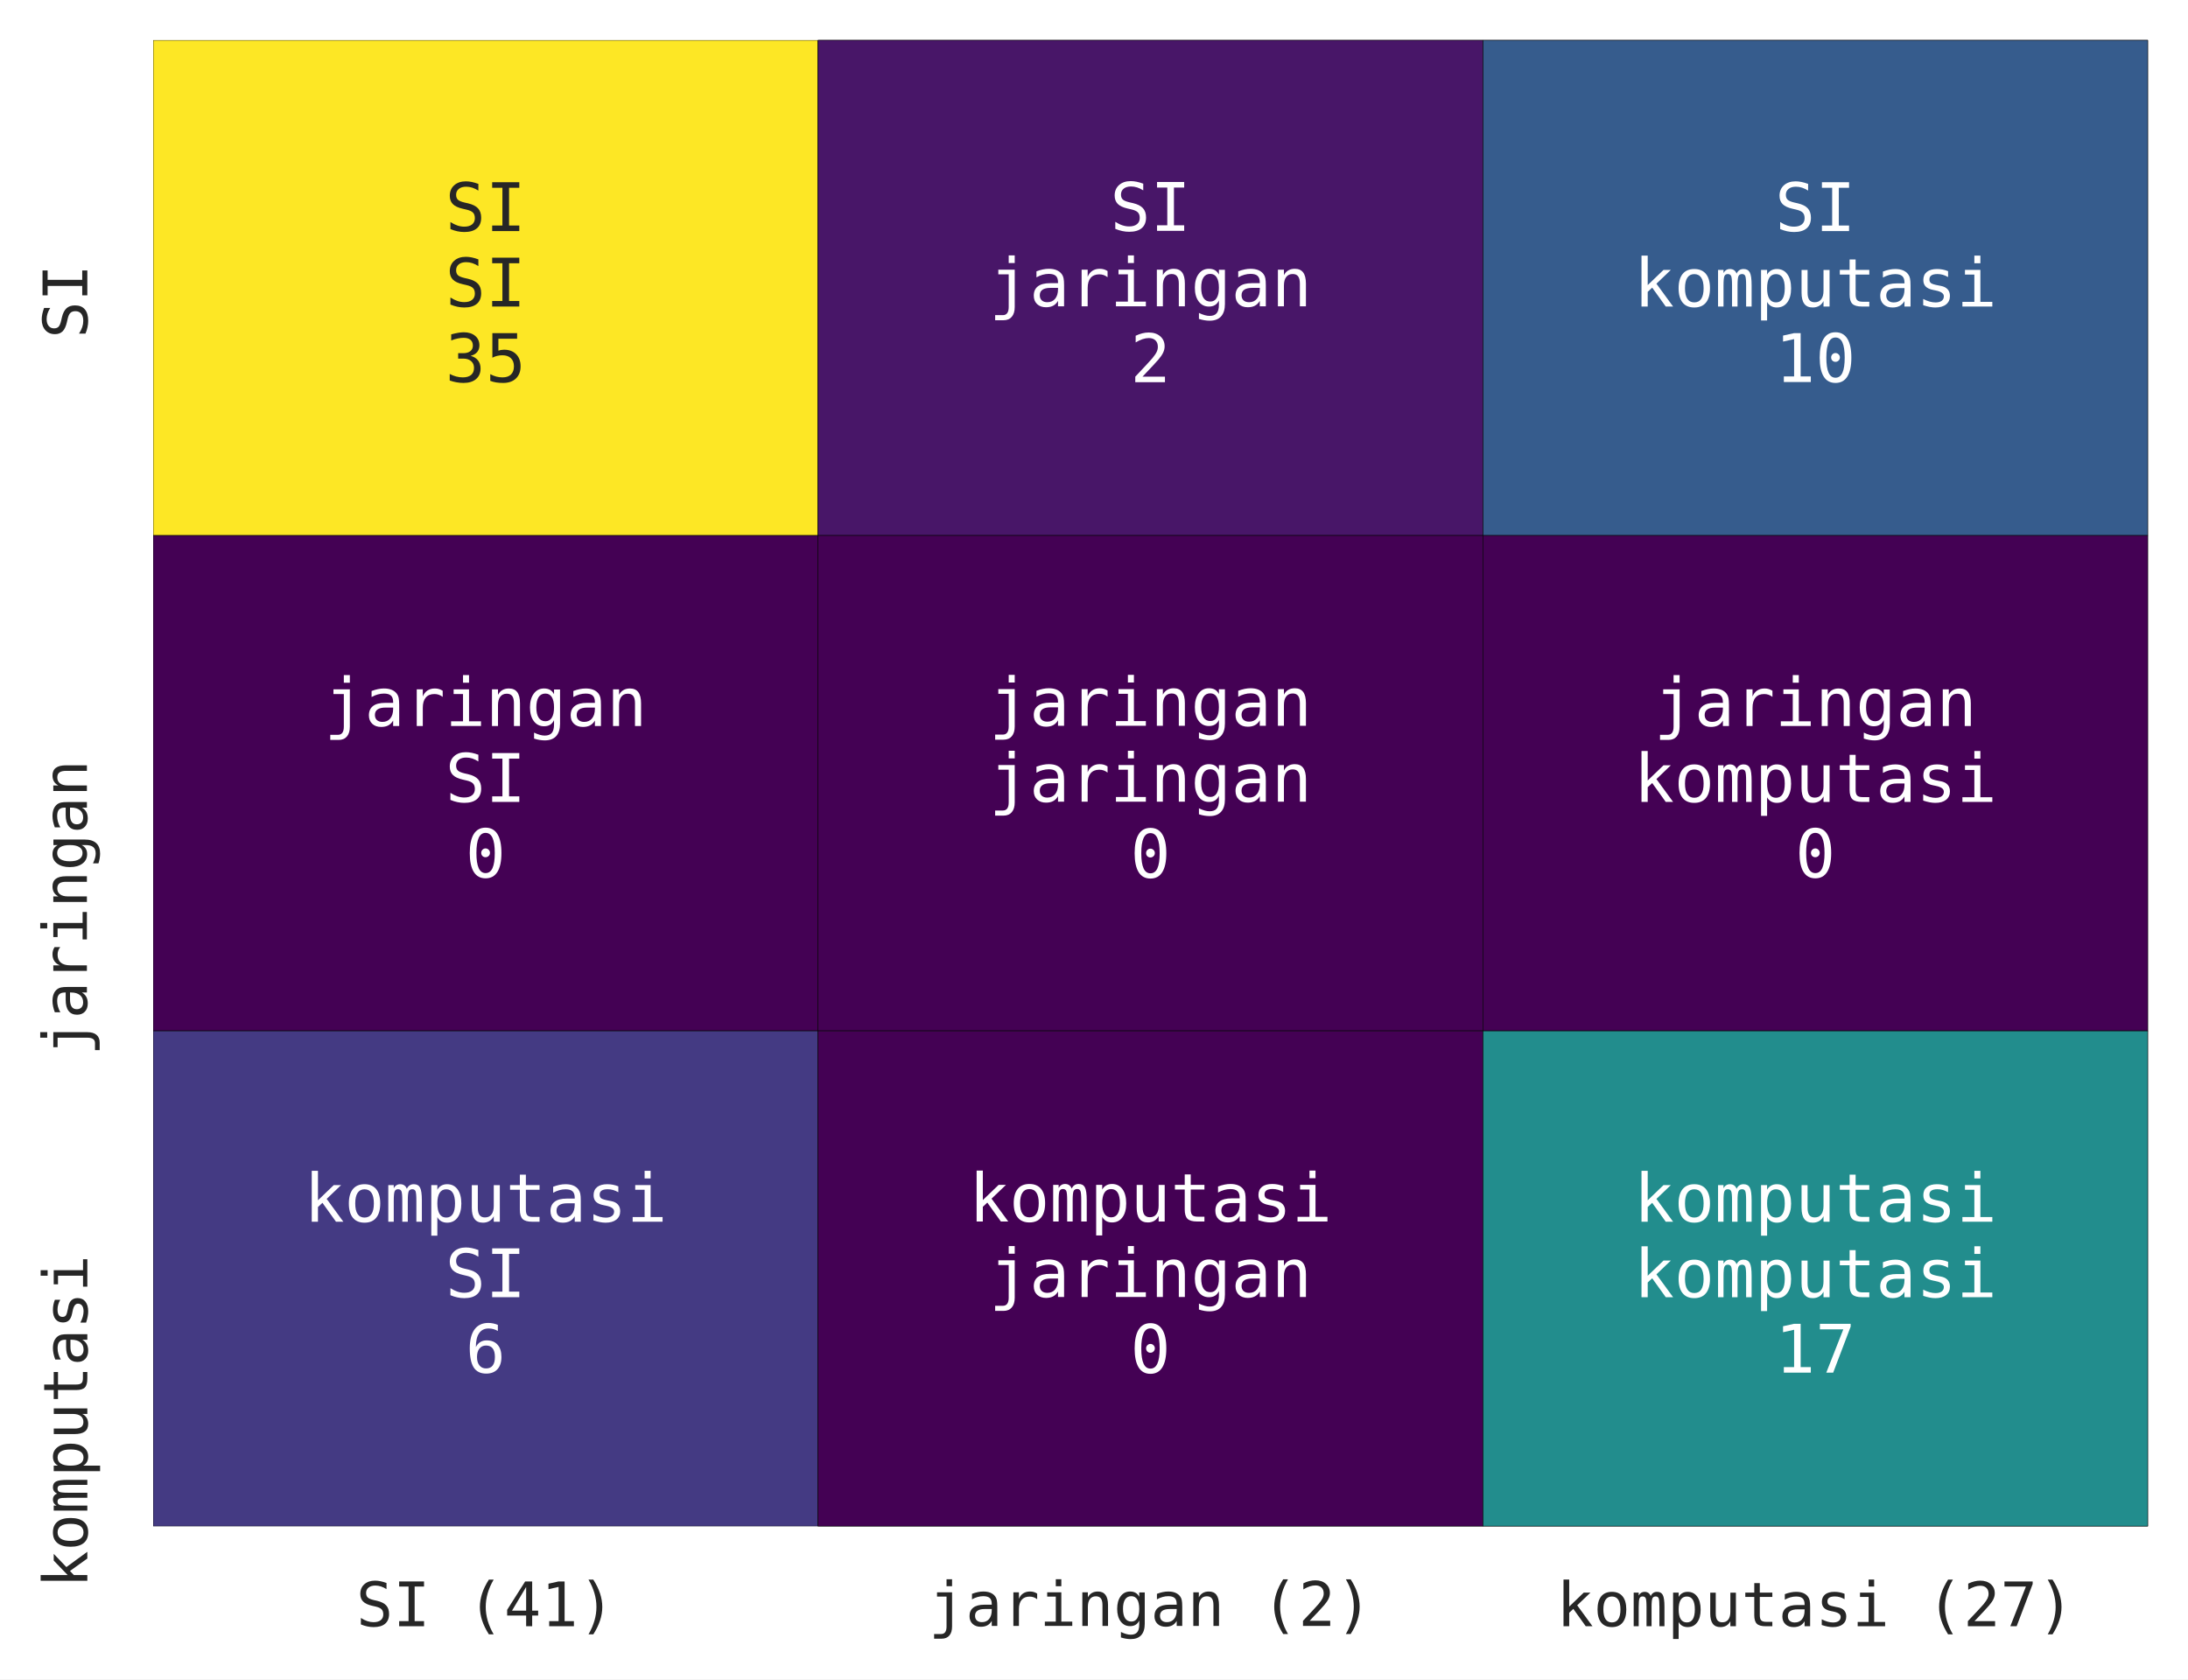
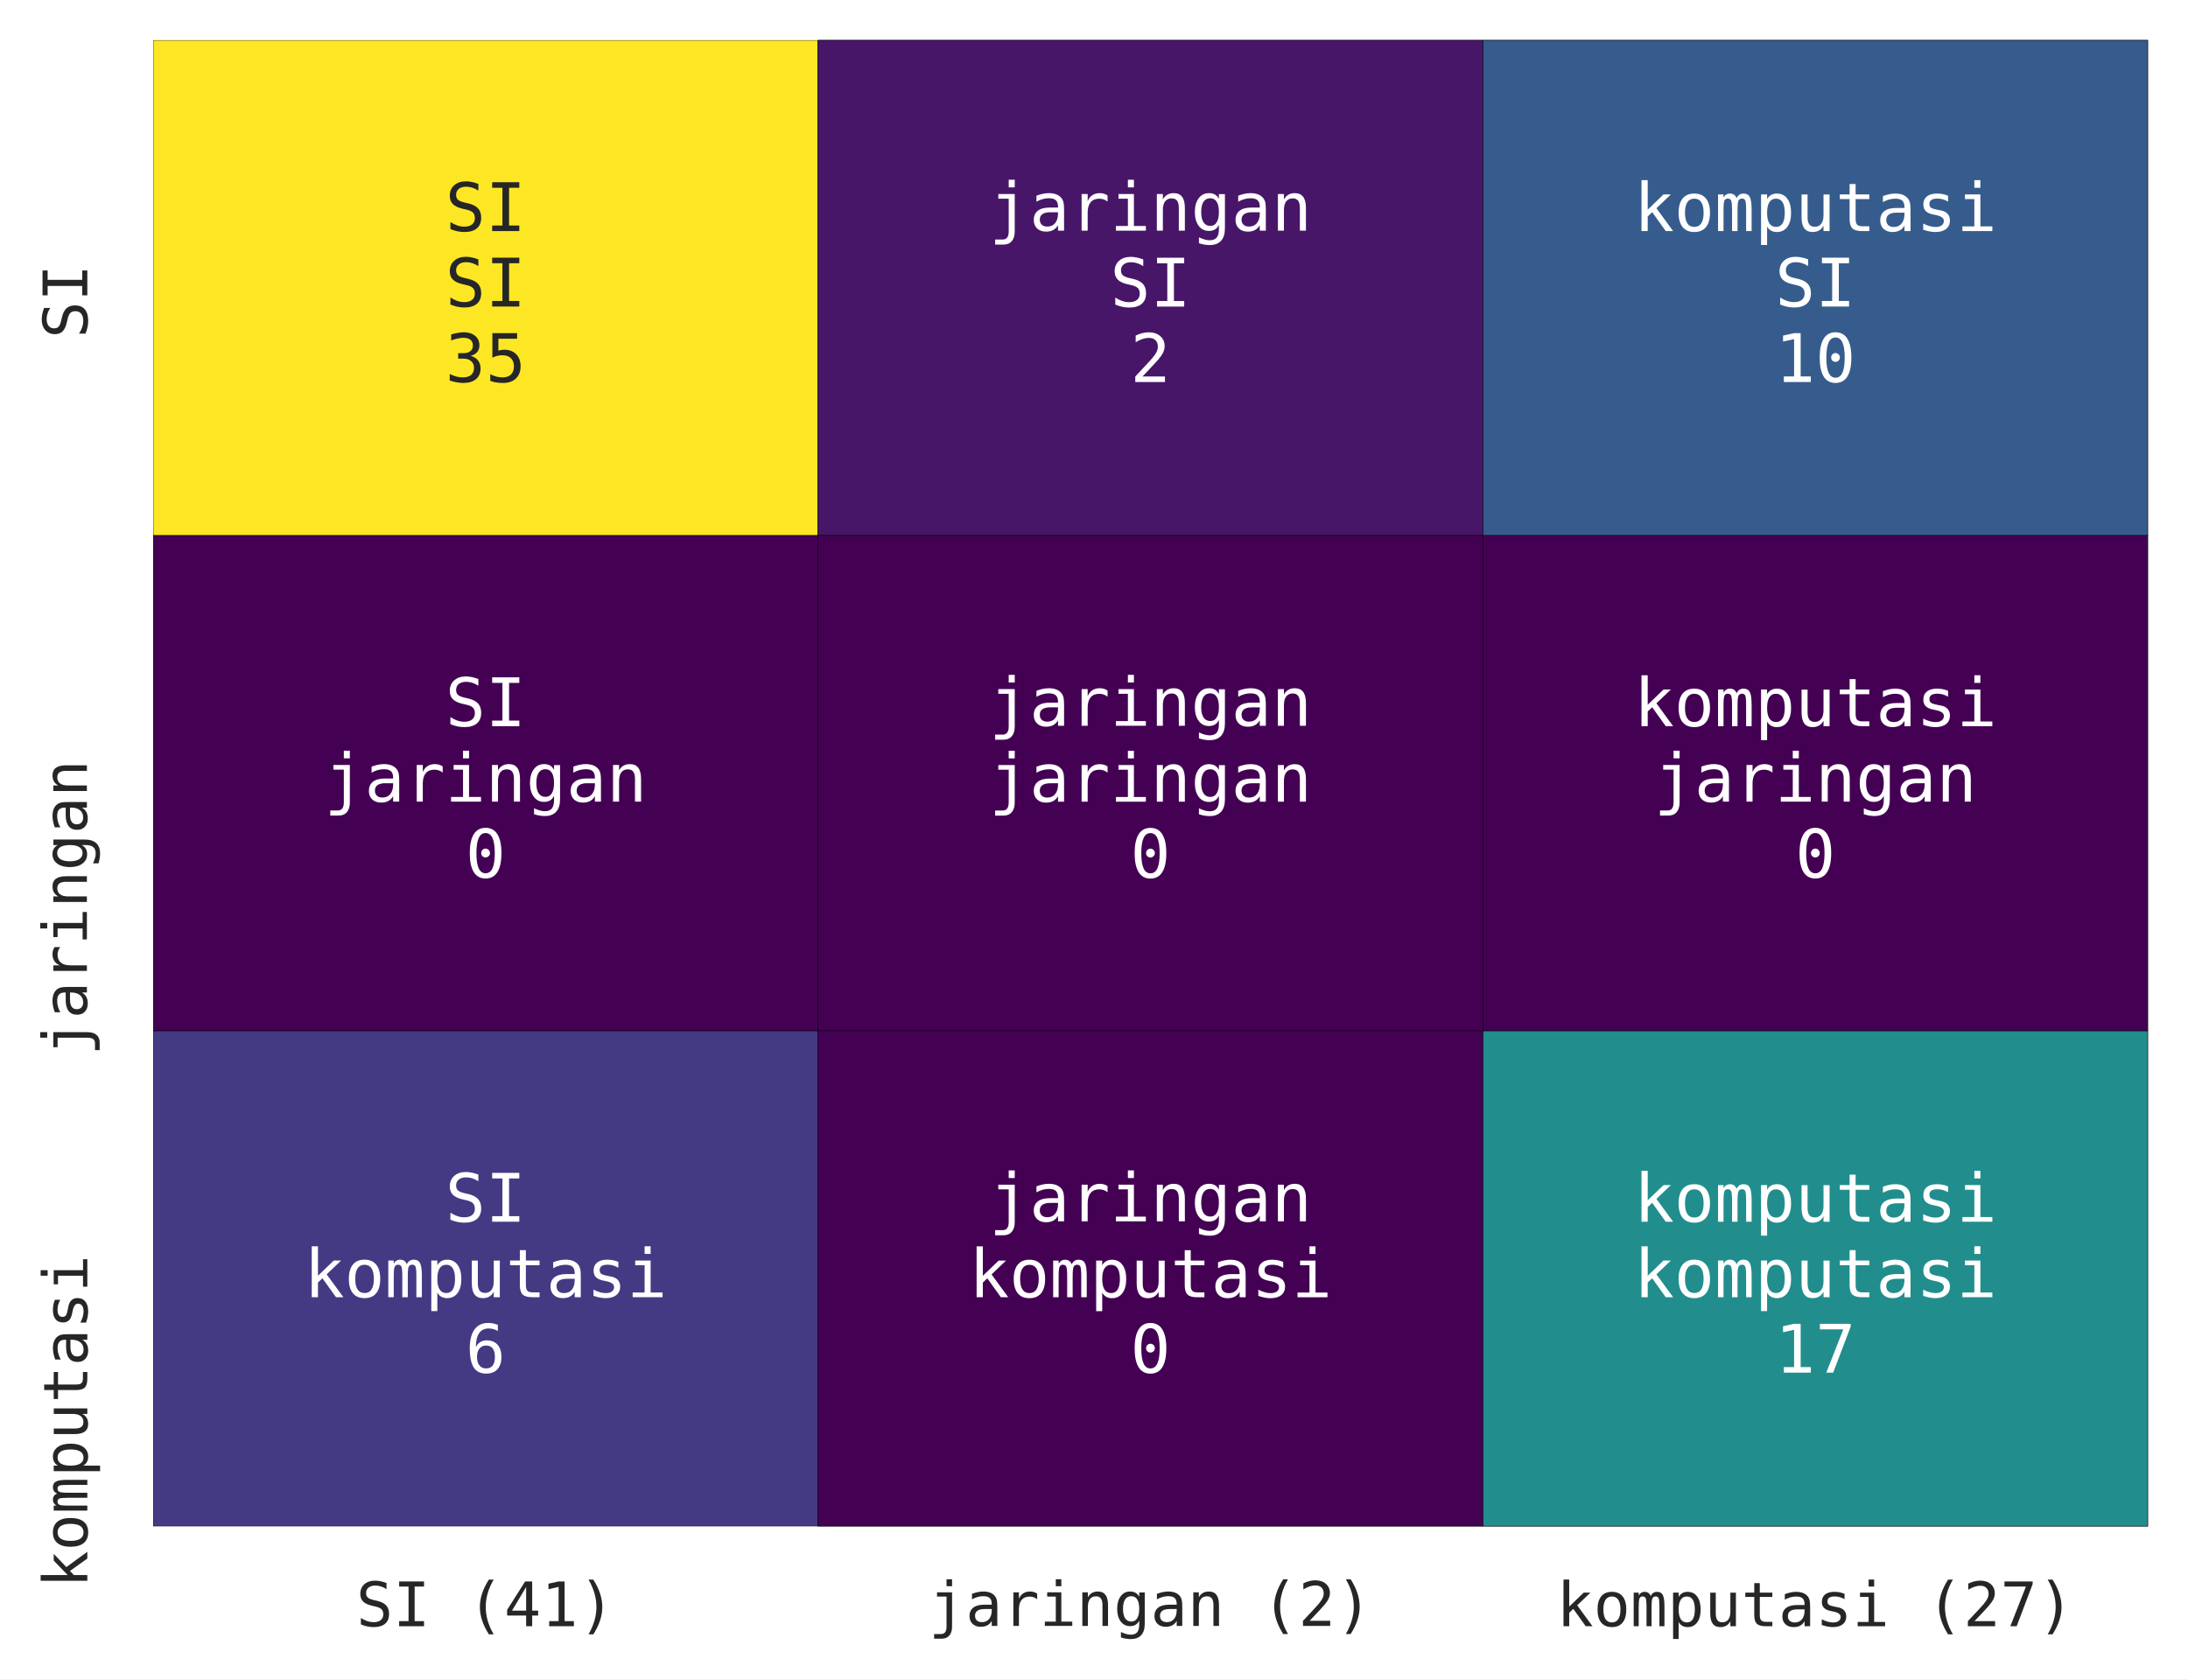
<svg xmlns="http://www.w3.org/2000/svg" xmlns:xlink="http://www.w3.org/1999/xlink" height="300.734pt" version="1.1" viewBox="0 0 391.742 300.734" width="391.742pt">
  <defs>
    <style type="text/css">*{stroke-linecap:butt;stroke-linejoin:round;}</style>
  </defs>
  <g id="figure_1">
    <g id="patch_1">
      <path d="M -0 300.734  L 391.742 300.734  L 391.742 0  L -0 0  z " style="fill:#ffffff;" />
    </g>
    <g id="axes_1">
      <g id="patch_2">
        <path d="M 27.422 273.312  L 384.542 273.312  L 384.542 7.2  L 27.422 7.2  z " style="fill:#eaeaf2;" />
      </g>
      <g id="matplotlib.axis_1">
        <g id="xtick_1">
          <g id="text_1">
            <g style="fill:#262626;" transform="translate(63.76336 291.2287)scale(0.11 -0.11)">
              <defs>
                <path d="M 49.422 70.406  L 49.422 60.406  Q 44.922 63.281 40.406 64.75  Q 35.891 66.219 31.297 66.219  Q 24.312 66.219 20.266 62.969  Q 16.219 59.719 16.219 54.203  Q 16.219 49.359 18.875 46.812  Q 21.531 44.281 28.812 42.578  L 33.984 41.406  Q 44.234 39.016 48.922 33.891  Q 53.609 28.766 53.609 19.922  Q 53.609 9.516 47.156 4.047  Q 40.719 -1.422 28.422 -1.422  Q 23.297 -1.422 18.109 -0.312  Q 12.938 0.781 7.719 2.984  L 7.719 13.484  Q 13.328 9.906 18.328 8.25  Q 23.344 6.594 28.422 6.594  Q 35.891 6.594 40.031 9.938  Q 44.188 13.281 44.188 19.281  Q 44.188 24.75 41.328 27.625  Q 38.484 30.516 31.391 32.078  L 26.125 33.297  Q 15.969 35.594 11.375 40.234  Q 6.781 44.875 6.781 52.688  Q 6.781 62.453 13.344 68.328  Q 19.922 74.219 30.812 74.219  Q 35.016 74.219 39.641 73.266  Q 44.281 72.312 49.422 70.406  z " id="DejaVuSansMono-83" />
                <path d="M 9.812 72.906  L 50.297 72.906  L 50.297 64.594  L 35.016 64.594  L 35.016 8.297  L 50.297 8.297  L 50.297 0  L 9.812 0  L 9.812 8.297  L 25.094 8.297  L 25.094 64.594  L 9.812 64.594  z " id="DejaVuSansMono-73" />
                <path id="DejaVuSansMono-32" />
                <path d="M 43.219 75.875  Q 36.719 64.75 33.516 53.688  Q 30.328 42.625 30.328 31.391  Q 30.328 20.219 33.516 9.125  Q 36.719 -1.953 43.219 -13.188  L 35.406 -13.188  Q 28.031 -1.562 24.406 9.438  Q 20.797 20.453 20.797 31.391  Q 20.797 42.281 24.406 53.312  Q 28.031 64.359 35.406 75.875  z " id="DejaVuSansMono-40" />
                <path d="M 35.891 63.922  L 12.891 25.391  L 35.891 25.391  z M 34.281 72.906  L 45.703 72.906  L 45.703 25.391  L 55.422 25.391  L 55.422 17.391  L 45.703 17.391  L 45.703 0  L 35.891 0  L 35.891 17.391  L 4.984 17.391  L 4.984 26.703  z " id="DejaVuSansMono-52" />
                <path d="M 13.188 8.297  L 28.516 8.297  L 28.516 64.016  L 12.016 60.297  L 12.016 69.281  L 28.422 72.906  L 38.281 72.906  L 38.281 8.297  L 53.422 8.297  L 53.422 0  L 13.188 0  z " id="DejaVuSansMono-49" />
                <path d="M 17 75.875  L 24.812 75.875  Q 32.172 64.359 35.781 53.312  Q 39.406 42.281 39.406 31.391  Q 39.406 20.406 35.781 9.375  Q 32.172 -1.656 24.812 -13.188  L 17 -13.188  Q 23.484 -1.859 26.688 9.219  Q 29.891 20.312 29.891 31.391  Q 29.891 42.531 26.688 53.609  Q 23.484 64.703 17 75.875  z " id="DejaVuSansMono-41" />
              </defs>
              <use xlink:href="#DejaVuSansMono-83" />
              <use x="60.205" xlink:href="#DejaVuSansMono-73" />
              <use x="120.41" xlink:href="#DejaVuSansMono-32" />
              <use x="180.615" xlink:href="#DejaVuSansMono-40" />
              <use x="240.82" xlink:href="#DejaVuSansMono-52" />
              <use x="301.025" xlink:href="#DejaVuSansMono-49" />
              <use x="361.23" xlink:href="#DejaVuSansMono-41" />
            </g>
          </g>
        </g>
        <g id="xtick_2">
          <g id="text_2">
            <g style="fill:#262626;" transform="translate(166.2475 291.1703)scale(0.11 -0.11)">
              <defs>
                <path d="M 29.297 -0.984  L 29.297 47.703  L 13.812 47.703  L 13.812 54.688  L 38.281 54.688  L 38.281 -0.984  Q 38.281 -10.5 33.906 -15.641  Q 29.547 -20.797 21.484 -20.797  L 9.078 -20.797  L 9.078 -13.188  L 20.516 -13.188  Q 24.906 -13.188 27.094 -10.125  Q 29.297 -7.078 29.297 -0.984  z M 29.297 75.984  L 38.281 75.984  L 38.281 64.594  L 29.297 64.594  z " id="DejaVuSansMono-106" />
                <path d="M 34.281 27.484  L 31.297 27.484  Q 23.438 27.484 19.453 24.719  Q 15.484 21.969 15.484 16.5  Q 15.484 11.578 18.453 8.844  Q 21.438 6.109 26.703 6.109  Q 34.125 6.109 38.375 11.25  Q 42.625 16.406 42.672 25.484  L 42.672 27.484  z M 51.703 31.203  L 51.703 0  L 42.672 0  L 42.672 8.109  Q 39.797 3.219 35.422 0.891  Q 31.062 -1.422 24.812 -1.422  Q 16.453 -1.422 11.469 3.297  Q 6.5 8.016 6.5 15.922  Q 6.5 25.047 12.625 29.781  Q 18.75 34.516 30.609 34.516  L 42.672 34.516  L 42.672 35.938  Q 42.625 42.484 39.344 45.438  Q 36.078 48.391 28.906 48.391  Q 24.312 48.391 19.625 47.062  Q 14.938 45.75 10.5 43.219  L 10.5 52.203  Q 15.484 54.109 20.047 55.047  Q 24.609 56 28.906 56  Q 35.688 56 40.5 54  Q 45.312 52 48.297 48  Q 50.141 45.562 50.922 41.969  Q 51.703 38.375 51.703 31.203  z " id="DejaVuSansMono-97" />
                <path d="M 56.391 43.406  Q 53.516 45.656 50.531 46.672  Q 47.562 47.703 44 47.703  Q 35.594 47.703 31.141 42.422  Q 26.703 37.156 26.703 27.203  L 26.703 0  L 17.672 0  L 17.672 54.688  L 26.703 54.688  L 26.703 44  Q 28.953 49.812 33.609 52.906  Q 38.281 56 44.672 56  Q 48 56 50.875 55.172  Q 53.766 54.344 56.391 52.594  z " id="DejaVuSansMono-114" />
                <path d="M 12.5 54.688  L 35.5 54.688  L 35.5 6.984  L 53.328 6.984  L 53.328 0  L 8.688 0  L 8.688 6.984  L 26.516 6.984  L 26.516 47.703  L 12.5 47.703  z M 26.516 75.984  L 35.5 75.984  L 35.5 64.594  L 26.516 64.594  z " id="DejaVuSansMono-105" />
                <path d="M 51.312 33.891  L 51.312 0  L 42.281 0  L 42.281 33.891  Q 42.281 41.266 39.688 44.719  Q 37.109 48.188 31.594 48.188  Q 25.297 48.188 21.891 43.719  Q 18.5 39.266 18.5 30.906  L 18.5 0  L 9.516 0  L 9.516 54.688  L 18.5 54.688  L 18.5 46.484  Q 20.906 51.172 25 53.578  Q 29.109 56 34.719 56  Q 43.062 56 47.188 50.5  Q 51.312 45.016 51.312 33.891  z " id="DejaVuSansMono-110" />
                <path d="M 41.891 27.781  Q 41.891 37.891 38.594 43.141  Q 35.297 48.391 29 48.391  Q 22.406 48.391 18.938 43.141  Q 15.484 37.891 15.484 27.781  Q 15.484 17.672 18.969 12.375  Q 22.469 7.078 29.109 7.078  Q 35.297 7.078 38.594 12.391  Q 41.891 17.719 41.891 27.781  z M 50.875 3.516  Q 50.875 -8.797 45.062 -15.141  Q 39.266 -21.484 27.984 -21.484  Q 24.266 -21.484 20.203 -20.797  Q 16.156 -20.125 12.109 -18.797  L 12.109 -9.906  Q 16.891 -12.156 20.797 -13.234  Q 24.703 -14.312 27.984 -14.312  Q 35.25 -14.312 38.562 -10.344  Q 41.891 -6.391 41.891 2.203  L 41.891 2.594  L 41.891 8.688  Q 39.75 4.109 36.031 1.859  Q 32.328 -0.391 27 -0.391  Q 17.438 -0.391 11.719 7.266  Q 6 14.938 6 27.781  Q 6 40.672 11.719 48.328  Q 17.438 56 27 56  Q 32.281 56 35.938 53.906  Q 39.594 51.812 41.891 47.406  L 41.891 54.5  L 50.875 54.5  z " id="DejaVuSansMono-103" />
                <path d="M 18.219 8.297  L 51.703 8.297  L 51.703 0  L 7.422 0  L 7.422 8.297  Q 16.547 17.922 23.375 25.297  Q 30.219 32.672 32.812 35.688  Q 37.703 41.656 39.406 45.344  Q 41.109 49.031 41.109 52.875  Q 41.109 58.984 37.516 62.453  Q 33.938 65.922 27.688 65.922  Q 23.25 65.922 18.359 64.312  Q 13.484 62.703 8.016 59.422  L 8.016 69.391  Q 13.031 71.781 17.891 73  Q 22.75 74.219 27.484 74.219  Q 38.188 74.219 44.703 68.531  Q 51.219 62.844 51.219 53.609  Q 51.219 48.922 49.047 44.234  Q 46.875 39.547 42 33.891  Q 39.266 30.719 34.062 25.094  Q 28.859 19.484 18.219 8.297  z " id="DejaVuSansMono-50" />
              </defs>
              <use xlink:href="#DejaVuSansMono-106" />
              <use x="60.205" xlink:href="#DejaVuSansMono-97" />
              <use x="120.41" xlink:href="#DejaVuSansMono-114" />
              <use x="180.615" xlink:href="#DejaVuSansMono-105" />
              <use x="240.82" xlink:href="#DejaVuSansMono-110" />
              <use x="301.025" xlink:href="#DejaVuSansMono-103" />
              <use x="361.23" xlink:href="#DejaVuSansMono-97" />
              <use x="421.436" xlink:href="#DejaVuSansMono-110" />
              <use x="481.641" xlink:href="#DejaVuSansMono-32" />
              <use x="541.846" xlink:href="#DejaVuSansMono-40" />
              <use x="602.051" xlink:href="#DejaVuSansMono-50" />
              <use x="662.256" xlink:href="#DejaVuSansMono-41" />
            </g>
          </g>
        </g>
        <g id="xtick_3">
          <g id="text_3">
            <g style="fill:#262626;" transform="translate(278.6652 291.2287)scale(0.11 -0.11)">
              <defs>
                <path d="M 11.531 75.984  L 20.797 75.984  L 20.797 31.984  L 44.391 54.688  L 55.328 54.688  L 33.797 34.078  L 58.688 0  L 47.703 0  L 27.484 28.219  L 20.797 21.922  L 20.797 0  L 11.531 0  z " id="DejaVuSansMono-107" />
                <path d="M 30.078 48.391  Q 23.25 48.391 19.734 43.062  Q 16.219 37.75 16.219 27.297  Q 16.219 16.891 19.734 11.547  Q 23.25 6.203 30.078 6.203  Q 36.969 6.203 40.484 11.547  Q 44 16.891 44 27.297  Q 44 37.75 40.484 43.062  Q 36.969 48.391 30.078 48.391  z M 30.078 56  Q 41.453 56 47.484 48.625  Q 53.516 41.266 53.516 27.297  Q 53.516 13.281 47.5 5.922  Q 41.5 -1.422 30.078 -1.422  Q 18.703 -1.422 12.688 5.922  Q 6.688 13.281 6.688 27.297  Q 6.688 41.266 12.688 48.625  Q 18.703 56 30.078 56  z " id="DejaVuSansMono-111" />
                <path d="M 33.016 49.125  Q 34.672 52.641 37.234 54.312  Q 39.797 56 43.406 56  Q 50 56 52.703 50.891  Q 55.422 45.797 55.422 31.688  L 55.422 0  L 47.219 0  L 47.219 31.297  Q 47.219 42.875 45.922 45.672  Q 44.625 48.484 41.219 48.484  Q 37.312 48.484 35.859 45.484  Q 34.422 42.484 34.422 31.297  L 34.422 0  L 26.219 0  L 26.219 31.297  Q 26.219 43.016 24.828 45.75  Q 23.438 48.484 19.828 48.484  Q 16.266 48.484 14.875 45.484  Q 13.484 42.484 13.484 31.297  L 13.484 0  L 5.328 0  L 5.328 54.688  L 13.484 54.688  L 13.484 50  Q 15.094 52.938 17.5 54.469  Q 19.922 56 23 56  Q 26.703 56 29.172 54.297  Q 31.641 52.594 33.016 49.125  z " id="DejaVuSansMono-109" />
                <path d="M 18.312 6.891  L 18.312 -20.797  L 9.281 -20.797  L 9.281 54.688  L 18.312 54.688  L 18.312 47.703  Q 20.562 51.766 24.297 53.875  Q 28.031 56 32.906 56  Q 42.828 56 48.469 48.328  Q 54.109 40.672 54.109 27.094  Q 54.109 13.766 48.438 6.172  Q 42.781 -1.422 32.906 -1.422  Q 27.938 -1.422 24.188 0.703  Q 20.453 2.828 18.312 6.891  z M 44.672 27.297  Q 44.672 37.75 41.375 43.062  Q 38.094 48.391 31.594 48.391  Q 25.047 48.391 21.672 43.047  Q 18.312 37.703 18.312 27.297  Q 18.312 16.938 21.672 11.562  Q 25.047 6.203 31.594 6.203  Q 38.094 6.203 41.375 11.516  Q 44.672 16.844 44.672 27.297  z " id="DejaVuSansMono-112" />
                <path d="M 9.516 20.703  L 9.516 54.594  L 18.5 54.594  L 18.5 20.703  Q 18.5 13.328 21.109 9.859  Q 23.734 6.391 29.203 6.391  Q 35.547 6.391 38.906 10.859  Q 42.281 15.328 42.281 23.688  L 42.281 54.594  L 51.312 54.594  L 51.312 0  L 42.281 0  L 42.281 8.203  Q 39.891 3.469 35.766 1.016  Q 31.641 -1.422 26.125 -1.422  Q 17.719 -1.422 13.609 4.078  Q 9.516 9.578 9.516 20.703  z " id="DejaVuSansMono-117" />
                <path d="M 29.984 70.219  L 29.984 54.688  L 50.391 54.688  L 50.391 47.703  L 29.984 47.703  L 29.984 18.016  Q 29.984 11.969 32.281 9.562  Q 34.578 7.172 40.281 7.172  L 50.391 7.172  L 50.391 0  L 39.406 0  Q 29.297 0 25.141 4.047  Q 21 8.109 21 18.016  L 21 47.703  L 6.391 47.703  L 6.391 54.688  L 21 54.688  L 21 70.219  z " id="DejaVuSansMono-116" />
                <path d="M 47.516 52.781  L 47.516 44  Q 43.656 46.234 39.75 47.359  Q 35.844 48.484 31.781 48.484  Q 25.688 48.484 22.672 46.5  Q 19.672 44.531 19.672 40.484  Q 19.672 36.812 21.922 35  Q 24.172 33.203 33.109 31.5  L 36.719 30.812  Q 43.406 29.547 46.844 25.734  Q 50.297 21.922 50.297 15.828  Q 50.297 7.719 44.531 3.141  Q 38.766 -1.422 28.516 -1.422  Q 24.469 -1.422 20.016 -0.562  Q 15.578 0.297 10.406 2  L 10.406 11.281  Q 15.438 8.688 20.016 7.391  Q 24.609 6.109 28.719 6.109  Q 34.672 6.109 37.938 8.516  Q 41.219 10.938 41.219 15.281  Q 41.219 21.531 29.25 23.922  L 28.859 24.031  L 25.484 24.703  Q 17.719 26.219 14.156 29.812  Q 10.594 33.406 10.594 39.594  Q 10.594 47.469 15.906 51.734  Q 21.234 56 31.109 56  Q 35.5 56 39.547 55.188  Q 43.609 54.391 47.516 52.781  z " id="DejaVuSansMono-115" />
                <path d="M 6.781 72.906  L 52.688 72.906  L 52.688 68.703  L 26.609 0  L 16.312 0  L 41.703 64.594  L 6.781 64.594  z " id="DejaVuSansMono-55" />
              </defs>
              <use xlink:href="#DejaVuSansMono-107" />
              <use x="60.205" xlink:href="#DejaVuSansMono-111" />
              <use x="120.41" xlink:href="#DejaVuSansMono-109" />
              <use x="180.615" xlink:href="#DejaVuSansMono-112" />
              <use x="240.82" xlink:href="#DejaVuSansMono-117" />
              <use x="301.025" xlink:href="#DejaVuSansMono-116" />
              <use x="361.23" xlink:href="#DejaVuSansMono-97" />
              <use x="421.436" xlink:href="#DejaVuSansMono-115" />
              <use x="481.641" xlink:href="#DejaVuSansMono-105" />
              <use x="541.846" xlink:href="#DejaVuSansMono-32" />
              <use x="602.051" xlink:href="#DejaVuSansMono-40" />
              <use x="662.256" xlink:href="#DejaVuSansMono-50" />
              <use x="722.461" xlink:href="#DejaVuSansMono-55" />
              <use x="782.666" xlink:href="#DejaVuSansMono-41" />
            </g>
          </g>
        </g>
      </g>
      <g id="matplotlib.axis_2">
        <g id="ytick_1">
          <g id="text_4">
            <g style="fill:#262626;" transform="translate(15.63391 60.58833)rotate(-90)scale(0.11 -0.11)">
              <use xlink:href="#DejaVuSansMono-83" />
              <use x="60.205" xlink:href="#DejaVuSansMono-73" />
            </g>
          </g>
        </g>
        <g id="ytick_2">
          <g id="text_5">
            <g style="fill:#262626;" transform="translate(15.55828 189.0556)rotate(-90)scale(0.11 -0.11)">
              <use xlink:href="#DejaVuSansMono-106" />
              <use x="60.205" xlink:href="#DejaVuSansMono-97" />
              <use x="120.41" xlink:href="#DejaVuSansMono-114" />
              <use x="180.615" xlink:href="#DejaVuSansMono-105" />
              <use x="240.82" xlink:href="#DejaVuSansMono-110" />
              <use x="301.025" xlink:href="#DejaVuSansMono-103" />
              <use x="361.23" xlink:href="#DejaVuSansMono-97" />
              <use x="421.436" xlink:href="#DejaVuSansMono-110" />
            </g>
          </g>
        </g>
        <g id="ytick_3">
          <g id="text_6">
            <g style="fill:#262626;" transform="translate(15.63391 284.3527)rotate(-90)scale(0.11 -0.11)">
              <use xlink:href="#DejaVuSansMono-107" />
              <use x="60.205" xlink:href="#DejaVuSansMono-111" />
              <use x="120.41" xlink:href="#DejaVuSansMono-109" />
              <use x="180.615" xlink:href="#DejaVuSansMono-112" />
              <use x="240.82" xlink:href="#DejaVuSansMono-117" />
              <use x="301.025" xlink:href="#DejaVuSansMono-116" />
              <use x="361.23" xlink:href="#DejaVuSansMono-97" />
              <use x="421.436" xlink:href="#DejaVuSansMono-115" />
              <use x="481.641" xlink:href="#DejaVuSansMono-105" />
            </g>
          </g>
        </g>
      </g>
      <g id="QuadMesh_1">
-         <path clip-path="url(#p94f316aa88)" d="M 27.422 7.2  L 146.462 7.2  L 146.462 95.904  L 27.422 95.904  L 27.422 7.2  " style="fill:#fde725;stroke:#000000;stroke-width:0.1;" />
-         <path clip-path="url(#p94f316aa88)" d="M 146.462 7.2  L 265.502 7.2  L 265.502 95.904  L 146.462 95.904  L 146.462 7.2  " style="fill:#481668;stroke:#000000;stroke-width:0.1;" />
-         <path clip-path="url(#p94f316aa88)" d="M 265.502 7.2  L 384.542 7.2  L 384.542 95.904  L 265.502 95.904  L 265.502 7.2  " style="fill:#365c8d;stroke:#000000;stroke-width:0.1;" />
-         <path clip-path="url(#p94f316aa88)" d="M 27.422 95.904  L 146.462 95.904  L 146.462 184.608  L 27.422 184.608  L 27.422 95.904  " style="fill:#440154;stroke:#000000;stroke-width:0.1;" />
-         <path clip-path="url(#p94f316aa88)" d="M 146.462 95.904  L 265.502 95.904  L 265.502 184.608  L 146.462 184.608  L 146.462 95.904  " style="fill:#440154;stroke:#000000;stroke-width:0.1;" />
-         <path clip-path="url(#p94f316aa88)" d="M 265.502 95.904  L 384.542 95.904  L 384.542 184.608  L 265.502 184.608  L 265.502 95.904  " style="fill:#440154;stroke:#000000;stroke-width:0.1;" />
-         <path clip-path="url(#p94f316aa88)" d="M 27.422 184.608  L 146.462 184.608  L 146.462 273.312  L 27.422 273.312  L 27.422 184.608  " style="fill:#443a83;stroke:#000000;stroke-width:0.1;" />
-         <path clip-path="url(#p94f316aa88)" d="M 146.462 184.608  L 265.502 184.608  L 265.502 273.312  L 146.462 273.312  L 146.462 184.608  " style="fill:#440154;stroke:#000000;stroke-width:0.1;" />
-         <path clip-path="url(#p94f316aa88)" d="M 265.502 184.608  L 384.542 184.608  L 384.542 273.312  L 265.502 273.312  L 265.502 184.608  " style="fill:#228d8d;stroke:#000000;stroke-width:0.1;" />
+         <path clip-path="url(#p4e960a7f1c)" d="M 27.422 7.2  L 146.462 7.2  L 146.462 95.904  L 27.422 95.904  L 27.422 7.2  " style="fill:#fde725;stroke:#000000;stroke-width:0.1;" />
+         <path clip-path="url(#p4e960a7f1c)" d="M 146.462 7.2  L 265.502 7.2  L 265.502 95.904  L 146.462 95.904  L 146.462 7.2  " style="fill:#481668;stroke:#000000;stroke-width:0.1;" />
+         <path clip-path="url(#p4e960a7f1c)" d="M 265.502 7.2  L 384.542 7.2  L 384.542 95.904  L 265.502 95.904  L 265.502 7.2  " style="fill:#365c8d;stroke:#000000;stroke-width:0.1;" />
+         <path clip-path="url(#p4e960a7f1c)" d="M 27.422 95.904  L 146.462 95.904  L 146.462 184.608  L 27.422 184.608  L 27.422 95.904  " style="fill:#440154;stroke:#000000;stroke-width:0.1;" />
+         <path clip-path="url(#p4e960a7f1c)" d="M 146.462 95.904  L 265.502 95.904  L 265.502 184.608  L 146.462 184.608  L 146.462 95.904  " style="fill:#440154;stroke:#000000;stroke-width:0.1;" />
+         <path clip-path="url(#p4e960a7f1c)" d="M 265.502 95.904  L 384.542 95.904  L 384.542 184.608  L 265.502 184.608  L 265.502 95.904  " style="fill:#440154;stroke:#000000;stroke-width:0.1;" />
+         <path clip-path="url(#p4e960a7f1c)" d="M 27.422 184.608  L 146.462 184.608  L 146.462 273.312  L 27.422 273.312  L 27.422 184.608  " style="fill:#443a83;stroke:#000000;stroke-width:0.1;" />
+         <path clip-path="url(#p4e960a7f1c)" d="M 146.462 184.608  L 265.502 184.608  L 265.502 273.312  L 146.462 273.312  L 146.462 184.608  " style="fill:#440154;stroke:#000000;stroke-width:0.1;" />
+         <path clip-path="url(#p4e960a7f1c)" d="M 265.502 184.608  L 384.542 184.608  L 384.542 273.312  L 265.502 273.312  L 265.502 184.608  " style="fill:#228d8d;stroke:#000000;stroke-width:0.1;" />
      </g>
      <g id="text_7">
        <g style="fill:#262626;" transform="translate(79.71719 41.38125)scale(0.12 -0.12)">
          <use xlink:href="#DejaVuSansMono-83" />
          <use x="60.205" xlink:href="#DejaVuSansMono-73" />
        </g>
        <g style="fill:#262626;" transform="translate(79.71719 54.89513)scale(0.12 -0.12)">
          <use xlink:href="#DejaVuSansMono-83" />
          <use x="60.205" xlink:href="#DejaVuSansMono-73" />
        </g>
        <g style="fill:#262626;" transform="translate(79.71719 68.409)scale(0.12 -0.12)">
          <defs>
            <path d="M 37.891 39.016  Q 45.062 37.109 48.875 32.25  Q 52.688 27.391 52.688 20.125  Q 52.688 10.062 45.922 4.312  Q 39.156 -1.422 27.203 -1.422  Q 22.172 -1.422 16.938 -0.484  Q 11.719 0.438 6.688 2.203  L 6.688 12.016  Q 11.672 9.422 16.5 8.156  Q 21.344 6.891 26.125 6.891  Q 34.234 6.891 38.578 10.547  Q 42.922 14.203 42.922 21.094  Q 42.922 27.438 38.578 31.172  Q 34.234 34.906 26.812 34.906  L 19.281 34.906  L 19.281 43.016  L 26.812 43.016  Q 33.594 43.016 37.406 45.984  Q 41.219 48.969 41.219 54.297  Q 41.219 59.906 37.672 62.906  Q 34.125 65.922 27.594 65.922  Q 23.25 65.922 18.609 64.938  Q 13.969 63.969 8.891 62.016  L 8.891 71.094  Q 14.797 72.656 19.406 73.438  Q 24.031 74.219 27.594 74.219  Q 38.234 74.219 44.609 68.875  Q 50.984 63.531 50.984 54.688  Q 50.984 48.688 47.625 44.672  Q 44.281 40.672 37.891 39.016  z " id="DejaVuSansMono-51" />
            <path d="M 10.109 72.906  L 47.016 72.906  L 47.016 64.594  L 19.094 64.594  L 19.094 46.688  Q 21.188 47.469 23.312 47.828  Q 25.438 48.188 27.594 48.188  Q 38.922 48.188 45.562 41.5  Q 52.203 34.812 52.203 23.391  Q 52.203 11.859 45.234 5.219  Q 38.281 -1.422 26.219 -1.422  Q 20.406 -1.422 15.594 -0.641  Q 10.797 0.141 6.984 1.703  L 6.984 11.719  Q 11.469 9.281 16.016 8.078  Q 20.562 6.891 25.297 6.891  Q 33.453 6.891 37.859 11.188  Q 42.281 15.484 42.281 23.391  Q 42.281 31.203 37.719 35.547  Q 33.156 39.891 25 39.891  Q 21.047 39.891 17.281 38.984  Q 13.531 38.094 10.109 36.281  z " id="DejaVuSansMono-53" />
          </defs>
          <use xlink:href="#DejaVuSansMono-51" />
          <use x="60.205" xlink:href="#DejaVuSansMono-53" />
        </g>
      </g>
      <g id="text_8">
-         <g style="fill:#ffffff;" transform="translate(198.7572 41.34)scale(0.12 -0.12)">
-           <use xlink:href="#DejaVuSansMono-83" />
-           <use x="60.205" xlink:href="#DejaVuSansMono-73" />
-         </g>
-         <g style="fill:#ffffff;" transform="translate(177.0841 54.85388)scale(0.12 -0.12)">
-           <use xlink:href="#DejaVuSansMono-106" />
-           <use x="60.205" xlink:href="#DejaVuSansMono-97" />
-           <use x="120.41" xlink:href="#DejaVuSansMono-114" />
-           <use x="180.615" xlink:href="#DejaVuSansMono-105" />
-           <use x="240.82" xlink:href="#DejaVuSansMono-110" />
-           <use x="301.025" xlink:href="#DejaVuSansMono-103" />
-           <use x="361.23" xlink:href="#DejaVuSansMono-97" />
-           <use x="421.436" xlink:href="#DejaVuSansMono-110" />
-         </g>
-         <g style="fill:#ffffff;" transform="translate(202.3694 68.45025)scale(0.12 -0.12)">
+         <g style="fill:#ffffff;" transform="translate(177.0841 41.30812)scale(0.12 -0.12)">
+           <use xlink:href="#DejaVuSansMono-106" />
+           <use x="60.205" xlink:href="#DejaVuSansMono-97" />
+           <use x="120.41" xlink:href="#DejaVuSansMono-114" />
+           <use x="180.615" xlink:href="#DejaVuSansMono-105" />
+           <use x="240.82" xlink:href="#DejaVuSansMono-110" />
+           <use x="301.025" xlink:href="#DejaVuSansMono-103" />
+           <use x="361.23" xlink:href="#DejaVuSansMono-97" />
+           <use x="421.436" xlink:href="#DejaVuSansMono-110" />
+         </g>
+         <g style="fill:#ffffff;" transform="translate(198.7572 54.9045)scale(0.12 -0.12)">
+           <use xlink:href="#DejaVuSansMono-83" />
+           <use x="60.205" xlink:href="#DejaVuSansMono-73" />
+         </g>
+         <g style="fill:#ffffff;" transform="translate(202.3694 68.41837)scale(0.12 -0.12)">
          <use xlink:href="#DejaVuSansMono-50" />
        </g>
      </g>
      <g id="text_9">
-         <g style="fill:#ffffff;" transform="translate(317.7972 41.38125)scale(0.12 -0.12)">
-           <use xlink:href="#DejaVuSansMono-83" />
-           <use x="60.205" xlink:href="#DejaVuSansMono-73" />
-         </g>
-         <g style="fill:#ffffff;" transform="translate(292.5119 54.89513)scale(0.12 -0.12)">
-           <use xlink:href="#DejaVuSansMono-107" />
-           <use x="60.205" xlink:href="#DejaVuSansMono-111" />
-           <use x="120.41" xlink:href="#DejaVuSansMono-109" />
-           <use x="180.615" xlink:href="#DejaVuSansMono-112" />
-           <use x="240.82" xlink:href="#DejaVuSansMono-117" />
-           <use x="301.025" xlink:href="#DejaVuSansMono-116" />
-           <use x="361.23" xlink:href="#DejaVuSansMono-97" />
-           <use x="421.436" xlink:href="#DejaVuSansMono-115" />
-           <use x="481.641" xlink:href="#DejaVuSansMono-105" />
+         <g style="fill:#ffffff;" transform="translate(292.5119 41.38125)scale(0.12 -0.12)">
+           <use xlink:href="#DejaVuSansMono-107" />
+           <use x="60.205" xlink:href="#DejaVuSansMono-111" />
+           <use x="120.41" xlink:href="#DejaVuSansMono-109" />
+           <use x="180.615" xlink:href="#DejaVuSansMono-112" />
+           <use x="240.82" xlink:href="#DejaVuSansMono-117" />
+           <use x="301.025" xlink:href="#DejaVuSansMono-116" />
+           <use x="361.23" xlink:href="#DejaVuSansMono-97" />
+           <use x="421.436" xlink:href="#DejaVuSansMono-115" />
+           <use x="481.641" xlink:href="#DejaVuSansMono-105" />
+         </g>
+         <g style="fill:#ffffff;" transform="translate(317.7972 54.89513)scale(0.12 -0.12)">
+           <use xlink:href="#DejaVuSansMono-83" />
+           <use x="60.205" xlink:href="#DejaVuSansMono-73" />
        </g>
        <g style="fill:#ffffff;" transform="translate(317.7972 68.409)scale(0.12 -0.12)">
          <defs>
            <path d="M 23.578 36.625  Q 23.578 39.312 25.453 41.266  Q 27.344 43.219 29.984 43.219  Q 32.719 43.219 34.672 41.266  Q 36.625 39.312 36.625 36.625  Q 36.625 33.891 34.688 31.984  Q 32.766 30.078 29.984 30.078  Q 27.25 30.078 25.406 31.938  Q 23.578 33.797 23.578 36.625  z M 30.078 66.406  Q 23.188 66.406 19.797 58.984  Q 16.406 51.562 16.406 36.375  Q 16.406 21.234 19.797 13.812  Q 23.188 6.391 30.078 6.391  Q 37.016 6.391 40.406 13.812  Q 43.797 21.234 43.797 36.375  Q 43.797 51.562 40.406 58.984  Q 37.016 66.406 30.078 66.406  z M 30.078 74.219  Q 41.75 74.219 47.734 64.641  Q 53.719 55.078 53.719 36.375  Q 53.719 17.719 47.734 8.141  Q 41.75 -1.422 30.078 -1.422  Q 18.406 -1.422 12.453 8.141  Q 6.5 17.719 6.5 36.375  Q 6.5 55.078 12.453 64.641  Q 18.406 74.219 30.078 74.219  z " id="DejaVuSansMono-48" />
          </defs>
          <use xlink:href="#DejaVuSansMono-49" />
          <use x="60.205" xlink:href="#DejaVuSansMono-48" />
        </g>
      </g>
      <g id="text_10">
-         <g style="fill:#ffffff;" transform="translate(58.04406 130.0121)scale(0.12 -0.12)">
-           <use xlink:href="#DejaVuSansMono-106" />
-           <use x="60.205" xlink:href="#DejaVuSansMono-97" />
-           <use x="120.41" xlink:href="#DejaVuSansMono-114" />
-           <use x="180.615" xlink:href="#DejaVuSansMono-105" />
-           <use x="240.82" xlink:href="#DejaVuSansMono-110" />
-           <use x="301.025" xlink:href="#DejaVuSansMono-103" />
-           <use x="361.23" xlink:href="#DejaVuSansMono-97" />
-           <use x="421.436" xlink:href="#DejaVuSansMono-110" />
-         </g>
-         <g style="fill:#ffffff;" transform="translate(79.71719 143.6085)scale(0.12 -0.12)">
-           <use xlink:href="#DejaVuSansMono-83" />
-           <use x="60.205" xlink:href="#DejaVuSansMono-73" />
-         </g>
-         <g style="fill:#ffffff;" transform="translate(83.32937 157.1224)scale(0.12 -0.12)">
+         <g style="fill:#ffffff;" transform="translate(79.71719 130.044)scale(0.12 -0.12)">
+           <use xlink:href="#DejaVuSansMono-83" />
+           <use x="60.205" xlink:href="#DejaVuSansMono-73" />
+         </g>
+         <g style="fill:#ffffff;" transform="translate(58.04406 143.5579)scale(0.12 -0.12)">
+           <use xlink:href="#DejaVuSansMono-106" />
+           <use x="60.205" xlink:href="#DejaVuSansMono-97" />
+           <use x="120.41" xlink:href="#DejaVuSansMono-114" />
+           <use x="180.615" xlink:href="#DejaVuSansMono-105" />
+           <use x="240.82" xlink:href="#DejaVuSansMono-110" />
+           <use x="301.025" xlink:href="#DejaVuSansMono-103" />
+           <use x="361.23" xlink:href="#DejaVuSansMono-97" />
+           <use x="421.436" xlink:href="#DejaVuSansMono-110" />
+         </g>
+         <g style="fill:#ffffff;" transform="translate(83.32937 157.1542)scale(0.12 -0.12)">
          <use xlink:href="#DejaVuSansMono-48" />
        </g>
      </g>
      <g id="text_11">
        <g style="fill:#ffffff;" transform="translate(177.0841 129.9709)scale(0.12 -0.12)">
          <use xlink:href="#DejaVuSansMono-106" />
          <use x="60.205" xlink:href="#DejaVuSansMono-97" />
          <use x="120.41" xlink:href="#DejaVuSansMono-114" />
          <use x="180.615" xlink:href="#DejaVuSansMono-105" />
          <use x="240.82" xlink:href="#DejaVuSansMono-110" />
          <use x="301.025" xlink:href="#DejaVuSansMono-103" />
          <use x="361.23" xlink:href="#DejaVuSansMono-97" />
          <use x="421.436" xlink:href="#DejaVuSansMono-110" />
        </g>
        <g style="fill:#ffffff;" transform="translate(177.0841 143.5673)scale(0.12 -0.12)">
          <use xlink:href="#DejaVuSansMono-106" />
          <use x="60.205" xlink:href="#DejaVuSansMono-97" />
          <use x="120.41" xlink:href="#DejaVuSansMono-114" />
          <use x="180.615" xlink:href="#DejaVuSansMono-105" />
          <use x="240.82" xlink:href="#DejaVuSansMono-110" />
          <use x="301.025" xlink:href="#DejaVuSansMono-103" />
          <use x="361.23" xlink:href="#DejaVuSansMono-97" />
          <use x="421.436" xlink:href="#DejaVuSansMono-110" />
        </g>
        <g style="fill:#ffffff;" transform="translate(202.3694 157.1636)scale(0.12 -0.12)">
          <use xlink:href="#DejaVuSansMono-48" />
        </g>
      </g>
      <g id="text_12">
-         <g style="fill:#ffffff;" transform="translate(296.1241 130.0121)scale(0.12 -0.12)">
-           <use xlink:href="#DejaVuSansMono-106" />
-           <use x="60.205" xlink:href="#DejaVuSansMono-97" />
-           <use x="120.41" xlink:href="#DejaVuSansMono-114" />
-           <use x="180.615" xlink:href="#DejaVuSansMono-105" />
-           <use x="240.82" xlink:href="#DejaVuSansMono-110" />
-           <use x="301.025" xlink:href="#DejaVuSansMono-103" />
-           <use x="361.23" xlink:href="#DejaVuSansMono-97" />
-           <use x="421.436" xlink:href="#DejaVuSansMono-110" />
-         </g>
-         <g style="fill:#ffffff;" transform="translate(292.5119 143.6085)scale(0.12 -0.12)">
-           <use xlink:href="#DejaVuSansMono-107" />
-           <use x="60.205" xlink:href="#DejaVuSansMono-111" />
-           <use x="120.41" xlink:href="#DejaVuSansMono-109" />
-           <use x="180.615" xlink:href="#DejaVuSansMono-112" />
-           <use x="240.82" xlink:href="#DejaVuSansMono-117" />
-           <use x="301.025" xlink:href="#DejaVuSansMono-116" />
-           <use x="361.23" xlink:href="#DejaVuSansMono-97" />
-           <use x="421.436" xlink:href="#DejaVuSansMono-115" />
-           <use x="481.641" xlink:href="#DejaVuSansMono-105" />
-         </g>
-         <g style="fill:#ffffff;" transform="translate(321.4094 157.1224)scale(0.12 -0.12)">
+         <g style="fill:#ffffff;" transform="translate(292.5119 130.044)scale(0.12 -0.12)">
+           <use xlink:href="#DejaVuSansMono-107" />
+           <use x="60.205" xlink:href="#DejaVuSansMono-111" />
+           <use x="120.41" xlink:href="#DejaVuSansMono-109" />
+           <use x="180.615" xlink:href="#DejaVuSansMono-112" />
+           <use x="240.82" xlink:href="#DejaVuSansMono-117" />
+           <use x="301.025" xlink:href="#DejaVuSansMono-116" />
+           <use x="361.23" xlink:href="#DejaVuSansMono-97" />
+           <use x="421.436" xlink:href="#DejaVuSansMono-115" />
+           <use x="481.641" xlink:href="#DejaVuSansMono-105" />
+         </g>
+         <g style="fill:#ffffff;" transform="translate(296.1241 143.5579)scale(0.12 -0.12)">
+           <use xlink:href="#DejaVuSansMono-106" />
+           <use x="60.205" xlink:href="#DejaVuSansMono-97" />
+           <use x="120.41" xlink:href="#DejaVuSansMono-114" />
+           <use x="180.615" xlink:href="#DejaVuSansMono-105" />
+           <use x="240.82" xlink:href="#DejaVuSansMono-110" />
+           <use x="301.025" xlink:href="#DejaVuSansMono-103" />
+           <use x="361.23" xlink:href="#DejaVuSansMono-97" />
+           <use x="421.436" xlink:href="#DejaVuSansMono-110" />
+         </g>
+         <g style="fill:#ffffff;" transform="translate(321.4094 157.1542)scale(0.12 -0.12)">
          <use xlink:href="#DejaVuSansMono-48" />
        </g>
      </g>
      <g id="text_13">
-         <g style="fill:#ffffff;" transform="translate(54.43187 218.7893)scale(0.12 -0.12)">
-           <use xlink:href="#DejaVuSansMono-107" />
-           <use x="60.205" xlink:href="#DejaVuSansMono-111" />
-           <use x="120.41" xlink:href="#DejaVuSansMono-109" />
-           <use x="180.615" xlink:href="#DejaVuSansMono-112" />
-           <use x="240.82" xlink:href="#DejaVuSansMono-117" />
-           <use x="301.025" xlink:href="#DejaVuSansMono-116" />
-           <use x="361.23" xlink:href="#DejaVuSansMono-97" />
-           <use x="421.436" xlink:href="#DejaVuSansMono-115" />
-           <use x="481.641" xlink:href="#DejaVuSansMono-105" />
-         </g>
-         <g style="fill:#ffffff;" transform="translate(79.71719 232.3031)scale(0.12 -0.12)">
-           <use xlink:href="#DejaVuSansMono-83" />
-           <use x="60.205" xlink:href="#DejaVuSansMono-73" />
+         <g style="fill:#ffffff;" transform="translate(79.71719 218.7893)scale(0.12 -0.12)">
+           <use xlink:href="#DejaVuSansMono-83" />
+           <use x="60.205" xlink:href="#DejaVuSansMono-73" />
+         </g>
+         <g style="fill:#ffffff;" transform="translate(54.43187 232.3031)scale(0.12 -0.12)">
+           <use xlink:href="#DejaVuSansMono-107" />
+           <use x="60.205" xlink:href="#DejaVuSansMono-111" />
+           <use x="120.41" xlink:href="#DejaVuSansMono-109" />
+           <use x="180.615" xlink:href="#DejaVuSansMono-112" />
+           <use x="240.82" xlink:href="#DejaVuSansMono-117" />
+           <use x="301.025" xlink:href="#DejaVuSansMono-116" />
+           <use x="361.23" xlink:href="#DejaVuSansMono-97" />
+           <use x="421.436" xlink:href="#DejaVuSansMono-115" />
+           <use x="481.641" xlink:href="#DejaVuSansMono-105" />
        </g>
        <g style="fill:#ffffff;" transform="translate(83.32937 245.817)scale(0.12 -0.12)">
          <defs>
            <path d="M 48.391 71.297  L 48.391 62.203  Q 45.312 64.016 41.844 64.969  Q 38.375 65.922 34.625 65.922  Q 25.25 65.922 20.406 58.859  Q 15.578 51.812 15.578 38.094  Q 17.922 42.969 22.062 45.578  Q 26.219 48.188 31.594 48.188  Q 42.141 48.188 47.922 41.719  Q 53.719 35.25 53.719 23.391  Q 53.719 11.578 47.75 5.078  Q 41.797 -1.422 31 -1.422  Q 18.312 -1.422 12.406 7.688  Q 6.5 16.797 6.5 36.375  Q 6.5 54.828 13.594 64.516  Q 20.703 74.219 34.188 74.219  Q 37.797 74.219 41.406 73.453  Q 45.016 72.703 48.391 71.297  z M 30.812 40.484  Q 24.516 40.484 20.891 35.938  Q 17.281 31.391 17.281 23.391  Q 17.281 15.375 20.891 10.828  Q 24.516 6.297 30.812 6.297  Q 37.359 6.297 40.672 10.609  Q 44 14.938 44 23.391  Q 44 31.891 40.672 36.188  Q 37.359 40.484 30.812 40.484  z " id="DejaVuSansMono-54" />
          </defs>
          <use xlink:href="#DejaVuSansMono-54" />
        </g>
      </g>
      <g id="text_14">
-         <g style="fill:#ffffff;" transform="translate(173.4719 218.748)scale(0.12 -0.12)">
-           <use xlink:href="#DejaVuSansMono-107" />
-           <use x="60.205" xlink:href="#DejaVuSansMono-111" />
-           <use x="120.41" xlink:href="#DejaVuSansMono-109" />
-           <use x="180.615" xlink:href="#DejaVuSansMono-112" />
-           <use x="240.82" xlink:href="#DejaVuSansMono-117" />
-           <use x="301.025" xlink:href="#DejaVuSansMono-116" />
-           <use x="361.23" xlink:href="#DejaVuSansMono-97" />
-           <use x="421.436" xlink:href="#DejaVuSansMono-115" />
-           <use x="481.641" xlink:href="#DejaVuSansMono-105" />
-         </g>
-         <g style="fill:#ffffff;" transform="translate(177.0841 232.2619)scale(0.12 -0.12)">
-           <use xlink:href="#DejaVuSansMono-106" />
-           <use x="60.205" xlink:href="#DejaVuSansMono-97" />
-           <use x="120.41" xlink:href="#DejaVuSansMono-114" />
-           <use x="180.615" xlink:href="#DejaVuSansMono-105" />
-           <use x="240.82" xlink:href="#DejaVuSansMono-110" />
-           <use x="301.025" xlink:href="#DejaVuSansMono-103" />
-           <use x="361.23" xlink:href="#DejaVuSansMono-97" />
-           <use x="421.436" xlink:href="#DejaVuSansMono-110" />
-         </g>
-         <g style="fill:#ffffff;" transform="translate(202.3694 245.8582)scale(0.12 -0.12)">
+         <g style="fill:#ffffff;" transform="translate(177.0841 218.7161)scale(0.12 -0.12)">
+           <use xlink:href="#DejaVuSansMono-106" />
+           <use x="60.205" xlink:href="#DejaVuSansMono-97" />
+           <use x="120.41" xlink:href="#DejaVuSansMono-114" />
+           <use x="180.615" xlink:href="#DejaVuSansMono-105" />
+           <use x="240.82" xlink:href="#DejaVuSansMono-110" />
+           <use x="301.025" xlink:href="#DejaVuSansMono-103" />
+           <use x="361.23" xlink:href="#DejaVuSansMono-97" />
+           <use x="421.436" xlink:href="#DejaVuSansMono-110" />
+         </g>
+         <g style="fill:#ffffff;" transform="translate(173.4719 232.3125)scale(0.12 -0.12)">
+           <use xlink:href="#DejaVuSansMono-107" />
+           <use x="60.205" xlink:href="#DejaVuSansMono-111" />
+           <use x="120.41" xlink:href="#DejaVuSansMono-109" />
+           <use x="180.615" xlink:href="#DejaVuSansMono-112" />
+           <use x="240.82" xlink:href="#DejaVuSansMono-117" />
+           <use x="301.025" xlink:href="#DejaVuSansMono-116" />
+           <use x="361.23" xlink:href="#DejaVuSansMono-97" />
+           <use x="421.436" xlink:href="#DejaVuSansMono-115" />
+           <use x="481.641" xlink:href="#DejaVuSansMono-105" />
+         </g>
+         <g style="fill:#ffffff;" transform="translate(202.3694 245.8264)scale(0.12 -0.12)">
          <use xlink:href="#DejaVuSansMono-48" />
        </g>
      </g>
      <g id="text_15">
        <g style="fill:#ffffff;" transform="translate(292.5119 218.7893)scale(0.12 -0.12)">
          <use xlink:href="#DejaVuSansMono-107" />
          <use x="60.205" xlink:href="#DejaVuSansMono-111" />
          <use x="120.41" xlink:href="#DejaVuSansMono-109" />
          <use x="180.615" xlink:href="#DejaVuSansMono-112" />
          <use x="240.82" xlink:href="#DejaVuSansMono-117" />
          <use x="301.025" xlink:href="#DejaVuSansMono-116" />
          <use x="361.23" xlink:href="#DejaVuSansMono-97" />
          <use x="421.436" xlink:href="#DejaVuSansMono-115" />
          <use x="481.641" xlink:href="#DejaVuSansMono-105" />
        </g>
        <g style="fill:#ffffff;" transform="translate(292.5119 232.3031)scale(0.12 -0.12)">
          <use xlink:href="#DejaVuSansMono-107" />
          <use x="60.205" xlink:href="#DejaVuSansMono-111" />
          <use x="120.41" xlink:href="#DejaVuSansMono-109" />
          <use x="180.615" xlink:href="#DejaVuSansMono-112" />
          <use x="240.82" xlink:href="#DejaVuSansMono-117" />
          <use x="301.025" xlink:href="#DejaVuSansMono-116" />
          <use x="361.23" xlink:href="#DejaVuSansMono-97" />
          <use x="421.436" xlink:href="#DejaVuSansMono-115" />
          <use x="481.641" xlink:href="#DejaVuSansMono-105" />
        </g>
        <g style="fill:#ffffff;" transform="translate(317.7972 245.817)scale(0.12 -0.12)">
          <use xlink:href="#DejaVuSansMono-49" />
          <use x="60.205" xlink:href="#DejaVuSansMono-55" />
        </g>
      </g>
    </g>
  </g>
  <defs>
-     <clipPath id="p94f316aa88">
+     <clipPath id="p4e960a7f1c">
      <rect height="266.112" width="357.12" x="27.422" y="7.2" />
    </clipPath>
  </defs>
</svg>
